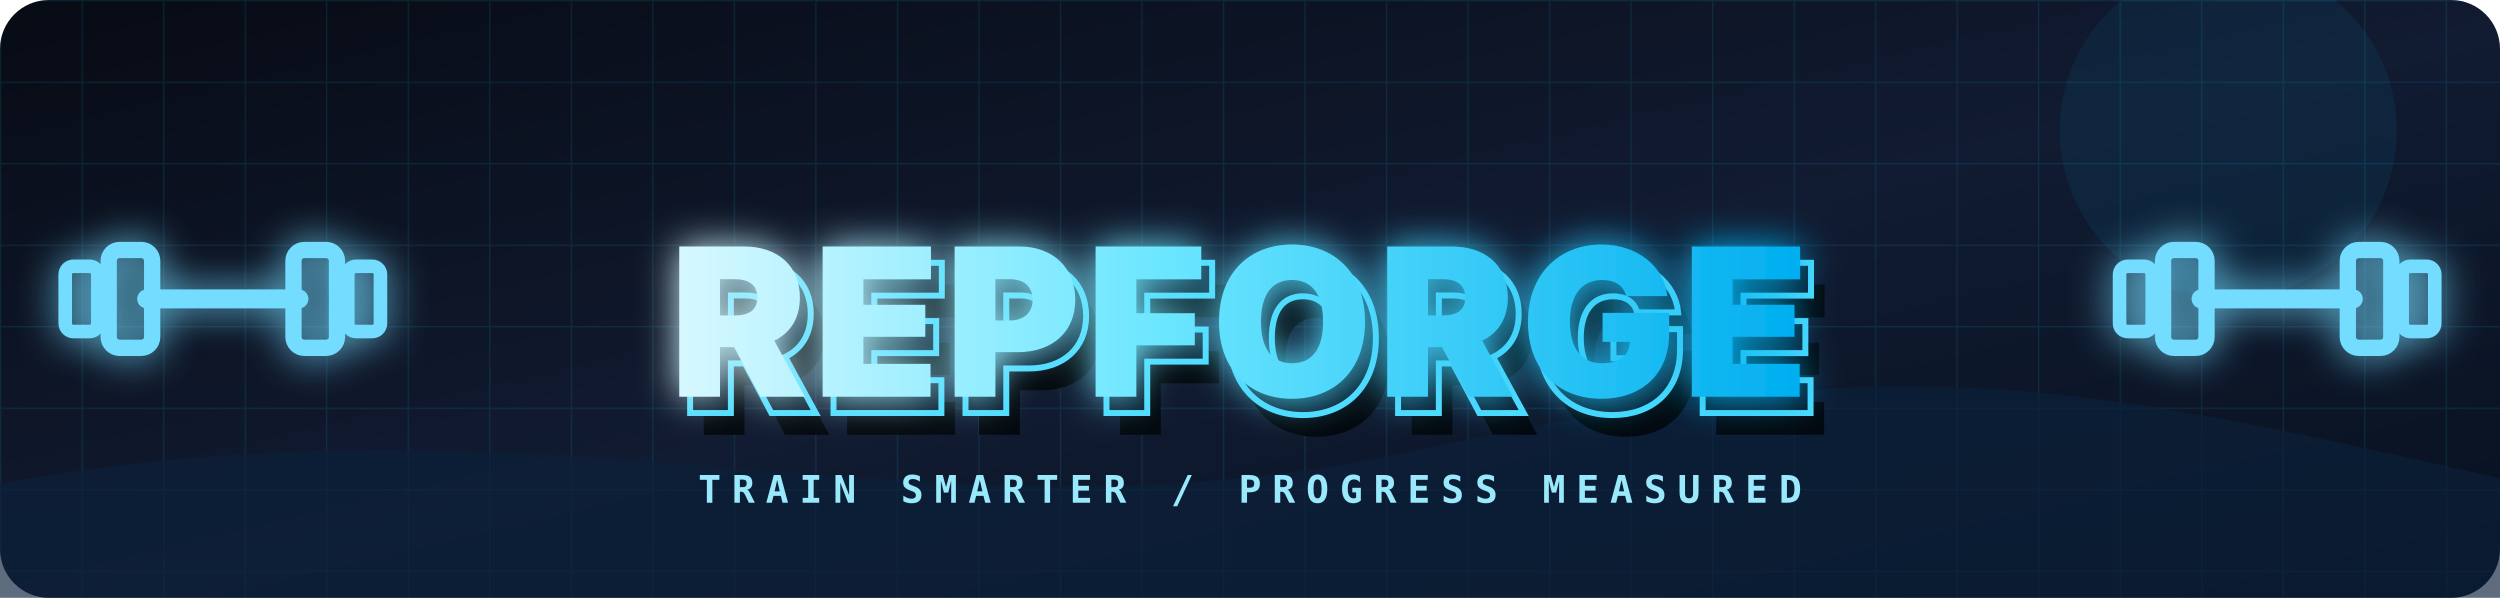
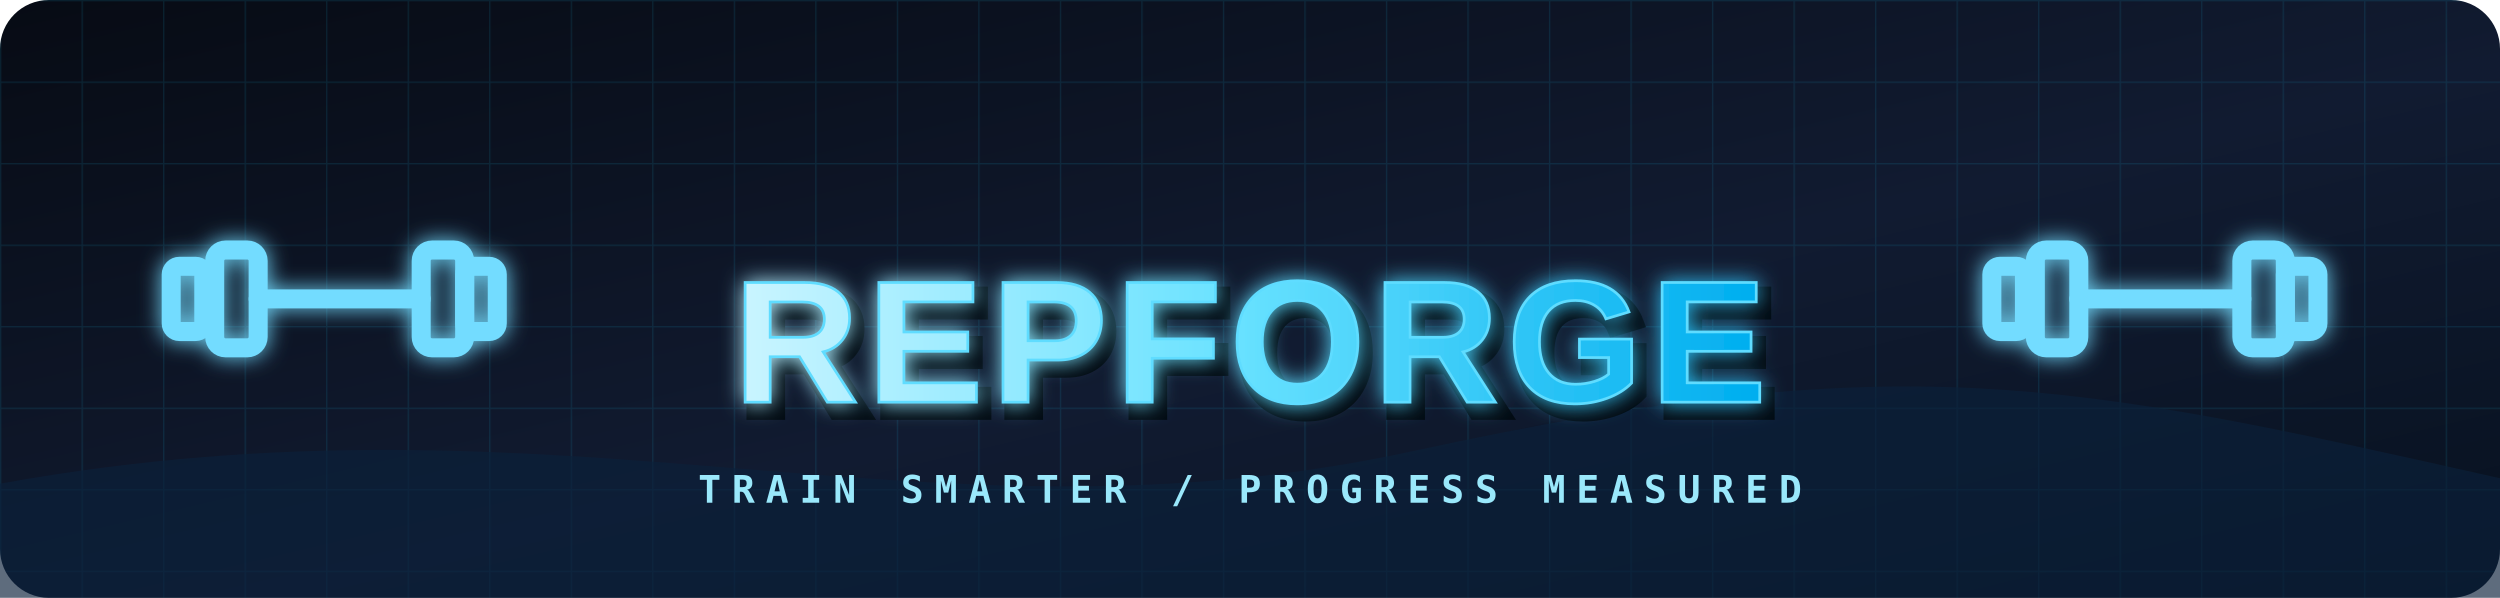
<svg xmlns="http://www.w3.org/2000/svg" width="920" height="220" viewBox="0 0 920 220" role="img" aria-labelledby="title desc">
  <defs>
-     <linearGradient id="background" x1="0" y1="0" x2="1" y2="1">
+     <linearGradient id="bg" x1="0" y1="0" x2="1" y2="1">
      <stop stop-color="#070b14" />
-       <stop offset=".52" stop-color="#111b31" />
+       <stop offset=".55" stop-color="#111b31" />
      <stop offset="1" stop-color="#07111f" />
    </linearGradient>
-     <linearGradient id="name" x1="0" y1=".4" x2="1" y2=".4">
-       <stop stop-color="#d8f8ff" />
-       <stop offset=".42" stop-color="#6ee7ff" />
+     <linearGradient id="textFill" x1="0" y1="0" x2="1" y2="0">
+       <stop stop-color="#c8f4ff" />
+       <stop offset=".48" stop-color="#69e2ff" />
      <stop offset="1" stop-color="#00aeef" />
    </linearGradient>
-     <filter id="glow" x="-25%" y="-50%" width="150%" height="200%">
-       <feGaussianBlur stdDeviation="7" result="blur" />
+     <filter id="textGlow" x="-20%" y="-60%" width="140%" height="220%">
+       <feGaussianBlur stdDeviation="4" result="blur" />
      <feMerge>
        <feMergeNode in="blur" />
        <feMergeNode in="SourceGraphic" />
      </feMerge>
    </filter>
    <pattern id="grid" width="30" height="30" patternUnits="userSpaceOnUse">
      <path d="M30 0H0V30" fill="none" stroke="#21b7e8" stroke-opacity=".12" />
    </pattern>
    <style>
-       @keyframes float { 0%,100%{transform:translateY(0)} 50%{transform:translateY(-5px)} }
-       @keyframes scan { from{transform:translateX(-180px)} to{transform:translateX(1050px)} }
-       .title { animation: float 4s ease-in-out infinite; }
-       .scanner { animation: scan 4.8s linear infinite; }
+       @keyframes drift { 0%,100%{transform:translateY(0)} 50%{transform:translateY(-3px)} }
+       @keyframes scan { from{transform:translateX(-150px)} to{transform:translateX(1070px)} }
+       .wordmark { animation:drift 4s ease-in-out infinite; transform-origin:center; }
+       .scan { animation:scan 4.8s linear infinite; }
    </style>
  </defs>
-   <rect width="920" height="220" rx="18" fill="url(#background)" />
+   <rect width="920" height="220" rx="18" fill="url(#bg)" />
  <rect width="920" height="220" rx="18" fill="url(#grid)" />
  <path d="M0 178 C210 140 340 205 520 166 S760 140 920 176V220H0Z" fill="#0b203a" fill-opacity=".66" />
-   <circle cx="820" cy="48" r="62" fill="#00bfff" fill-opacity=".07" />
-   <g class="scanner" opacity=".45">
-     <rect x="-130" y="24" width="96" height="170" fill="#8aeaff" fill-opacity=".05" />
-     <rect x="-35" y="24" width="2" height="170" fill="#8aeaff" />
+   <g class="scan" opacity=".42">
+     <rect x="-120" y="20" width="70" height="180" fill="#8aeaff" fill-opacity=".05" />
+     <rect x="-50" y="20" width="2" height="180" fill="#8aeaff" />
  </g>
-   <g transform="translate(82 110)" fill="none" stroke="#73dcff" stroke-linecap="round" stroke-linejoin="round" filter="url(#glow)">
-     <path d="M-28 0H28" stroke-width="7" />
-     <rect x="-42" y="-18" width="16" height="36" rx="4" stroke-width="6" />
-     <rect x="-58" y="-12" width="12" height="24" rx="3" stroke-width="5" />
-     <rect x="26" y="-18" width="16" height="36" rx="4" stroke-width="6" />
-     <rect x="46" y="-12" width="12" height="24" rx="3" stroke-width="5" />
+   <g transform="translate(125 110)" fill="none" stroke="#73dcff" stroke-width="7" stroke-linecap="round" stroke-linejoin="round" filter="url(#textGlow)">
+     <path d="M-30 0H30" />
+     <rect x="-46" y="-18" width="16" height="36" rx="4" />
+     <rect x="-62" y="-12" width="12" height="24" rx="3" />
+     <rect x="30" y="-18" width="16" height="36" rx="4" />
+     <rect x="46" y="-12" width="12" height="24" rx="3" />
  </g>
-   <g transform="translate(838 110)" fill="none" stroke="#73dcff" stroke-linecap="round" stroke-linejoin="round" filter="url(#glow)">
-     <path d="M-28 0H28" stroke-width="7" />
-     <rect x="-42" y="-18" width="16" height="36" rx="4" stroke-width="6" />
-     <rect x="-58" y="-12" width="12" height="24" rx="3" stroke-width="5" />
-     <rect x="26" y="-18" width="16" height="36" rx="4" stroke-width="6" />
-     <rect x="46" y="-12" width="12" height="24" rx="3" stroke-width="5" />
+   <g transform="translate(795 110)" fill="none" stroke="#73dcff" stroke-width="7" stroke-linecap="round" stroke-linejoin="round" filter="url(#textGlow)">
+     <path d="M-30 0H30" />
+     <rect x="-46" y="-18" width="16" height="36" rx="4" />
+     <rect x="-62" y="-12" width="12" height="24" rx="3" />
+     <rect x="30" y="-18" width="16" height="36" rx="4" />
+     <rect x="46" y="-12" width="12" height="24" rx="3" />
  </g>
-   <g class="title" transform="translate(460 112)">
-     <text x="5" y="48" text-anchor="middle" font-family="Arial Black,Inter,Segoe UI,sans-serif" font-size="76" font-weight="900" letter-spacing="2" fill="#02070d" opacity=".95">REPFORGE</text>
-     <text x="0" y="40" text-anchor="middle" font-family="Arial Black,Inter,Segoe UI,sans-serif" font-size="76" font-weight="900" letter-spacing="2" fill="#071929" stroke="#4edcff" stroke-width="2.2">REPFORGE</text>
-     <text x="-4" y="34" text-anchor="middle" font-family="Arial Black,Inter,Segoe UI,sans-serif" font-size="76" font-weight="900" letter-spacing="2" fill="url(#name)" filter="url(#glow)">REPFORGE</text>
+   <g class="wordmark" transform="translate(460 114)">
+     <text x="3" y="38" text-anchor="middle" font-family="Arial,Helvetica,sans-serif" font-size="64" font-weight="900" letter-spacing="3" fill="#020a12" stroke="#020a12" stroke-width="5">REPFORGE</text>
+     <text x="0" y="34" text-anchor="middle" font-family="Arial,Helvetica,sans-serif" font-size="64" font-weight="900" letter-spacing="3" fill="url(#textFill)" stroke="#5edcff" stroke-width="1" filter="url(#textGlow)">REPFORGE</text>
  </g>
  <text x="460" y="185" text-anchor="middle" font-family="Consolas,Menlo,monospace" font-size="14" font-weight="700" letter-spacing="4" fill="#9ae8fb">TRAIN SMARTER  /  PROGRESS MEASURED</text>
</svg>
